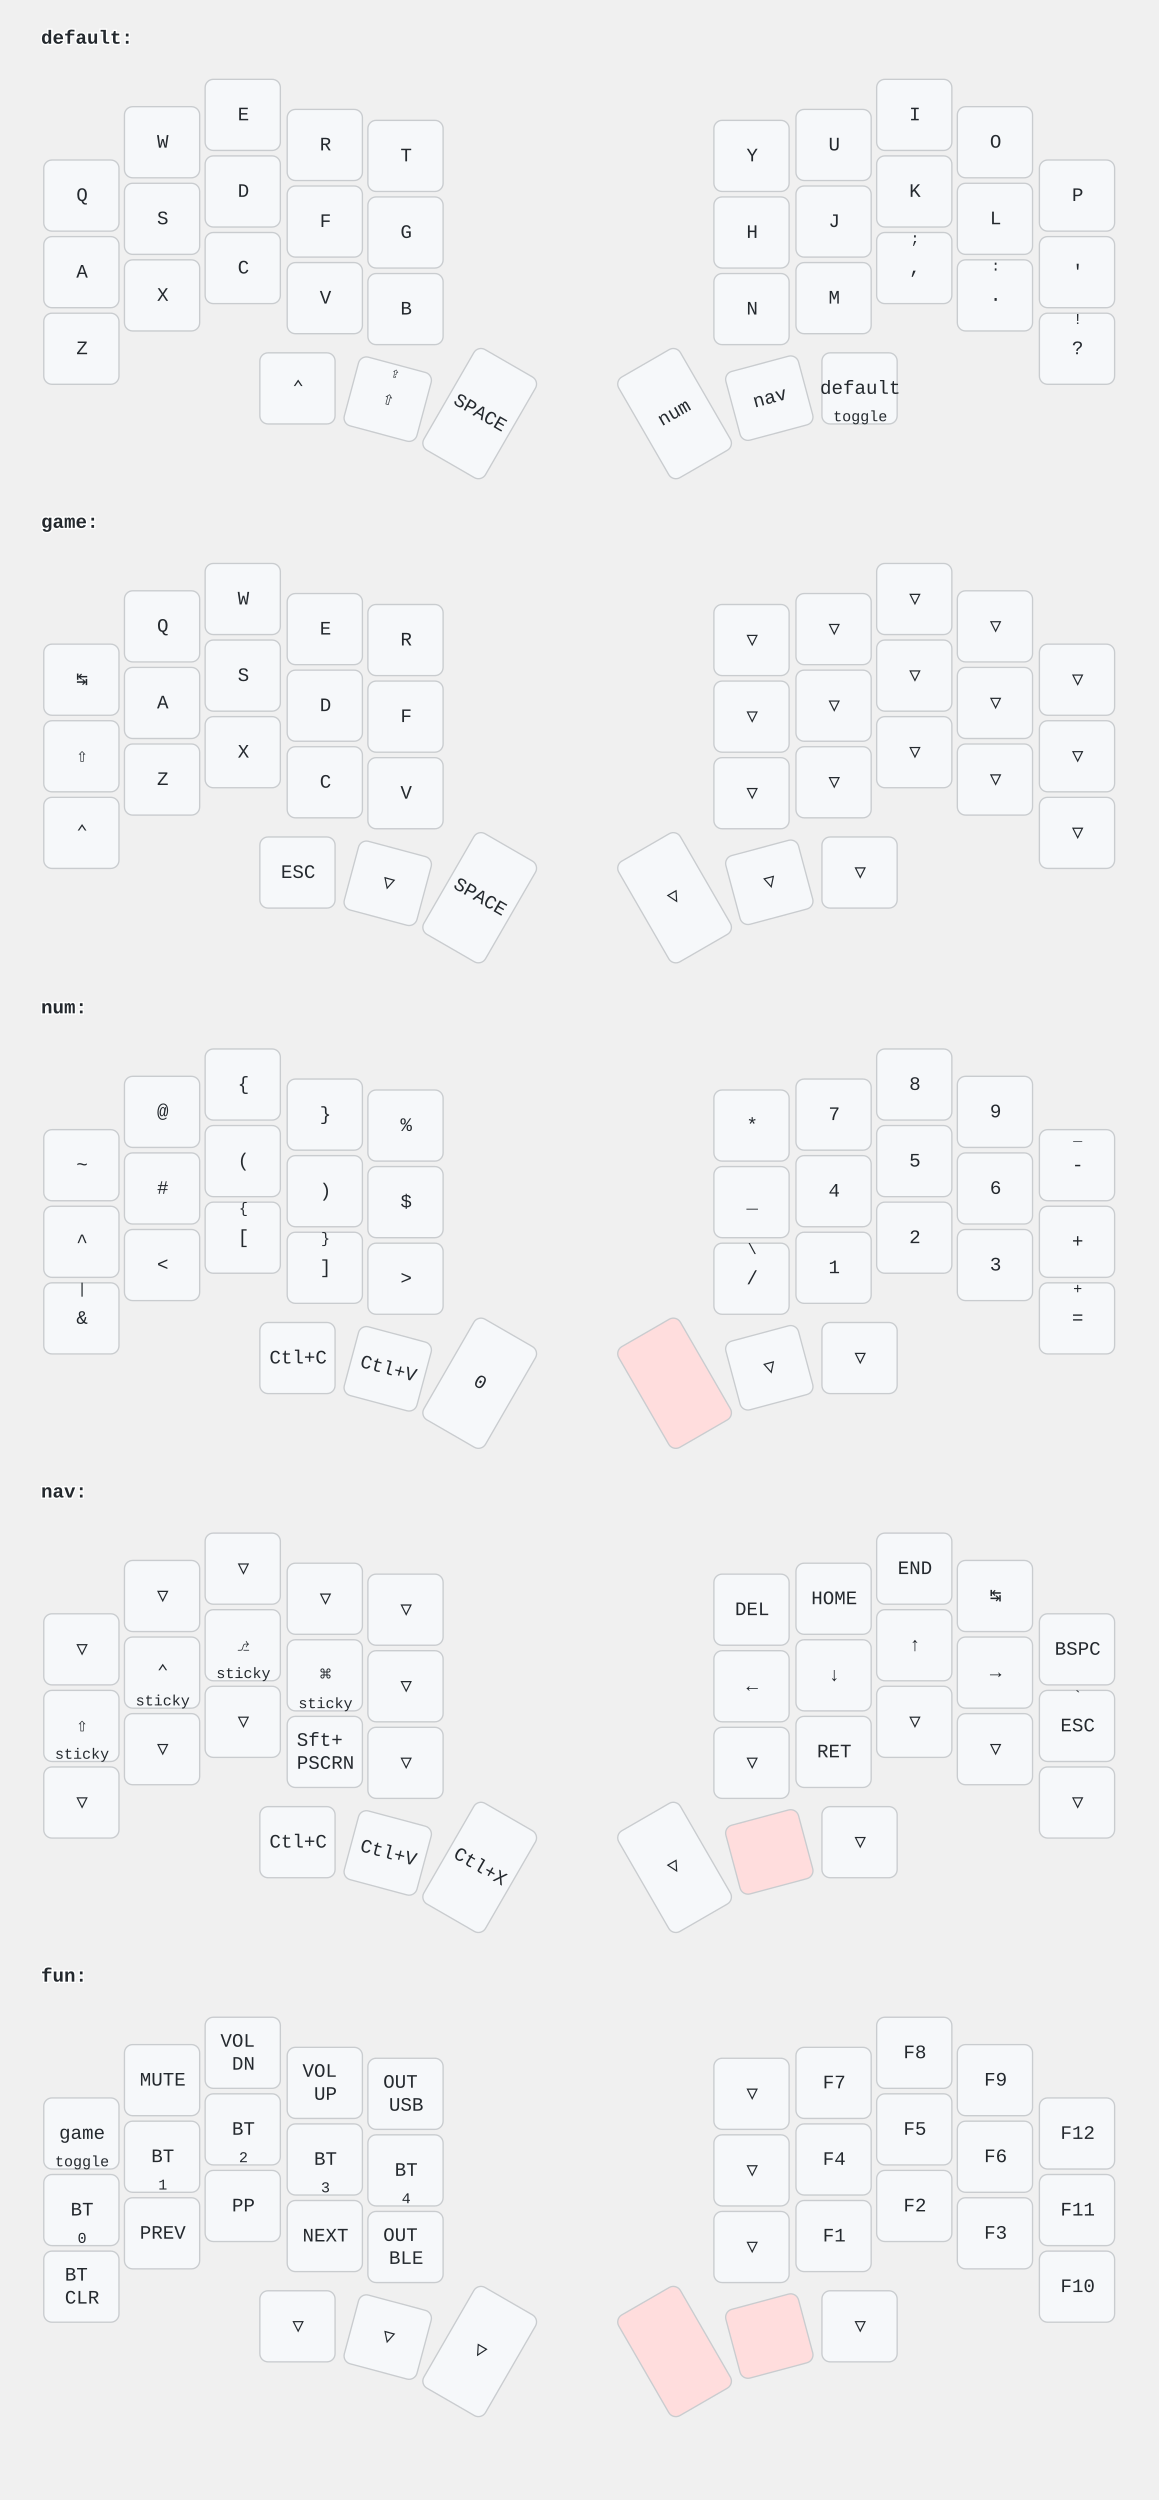
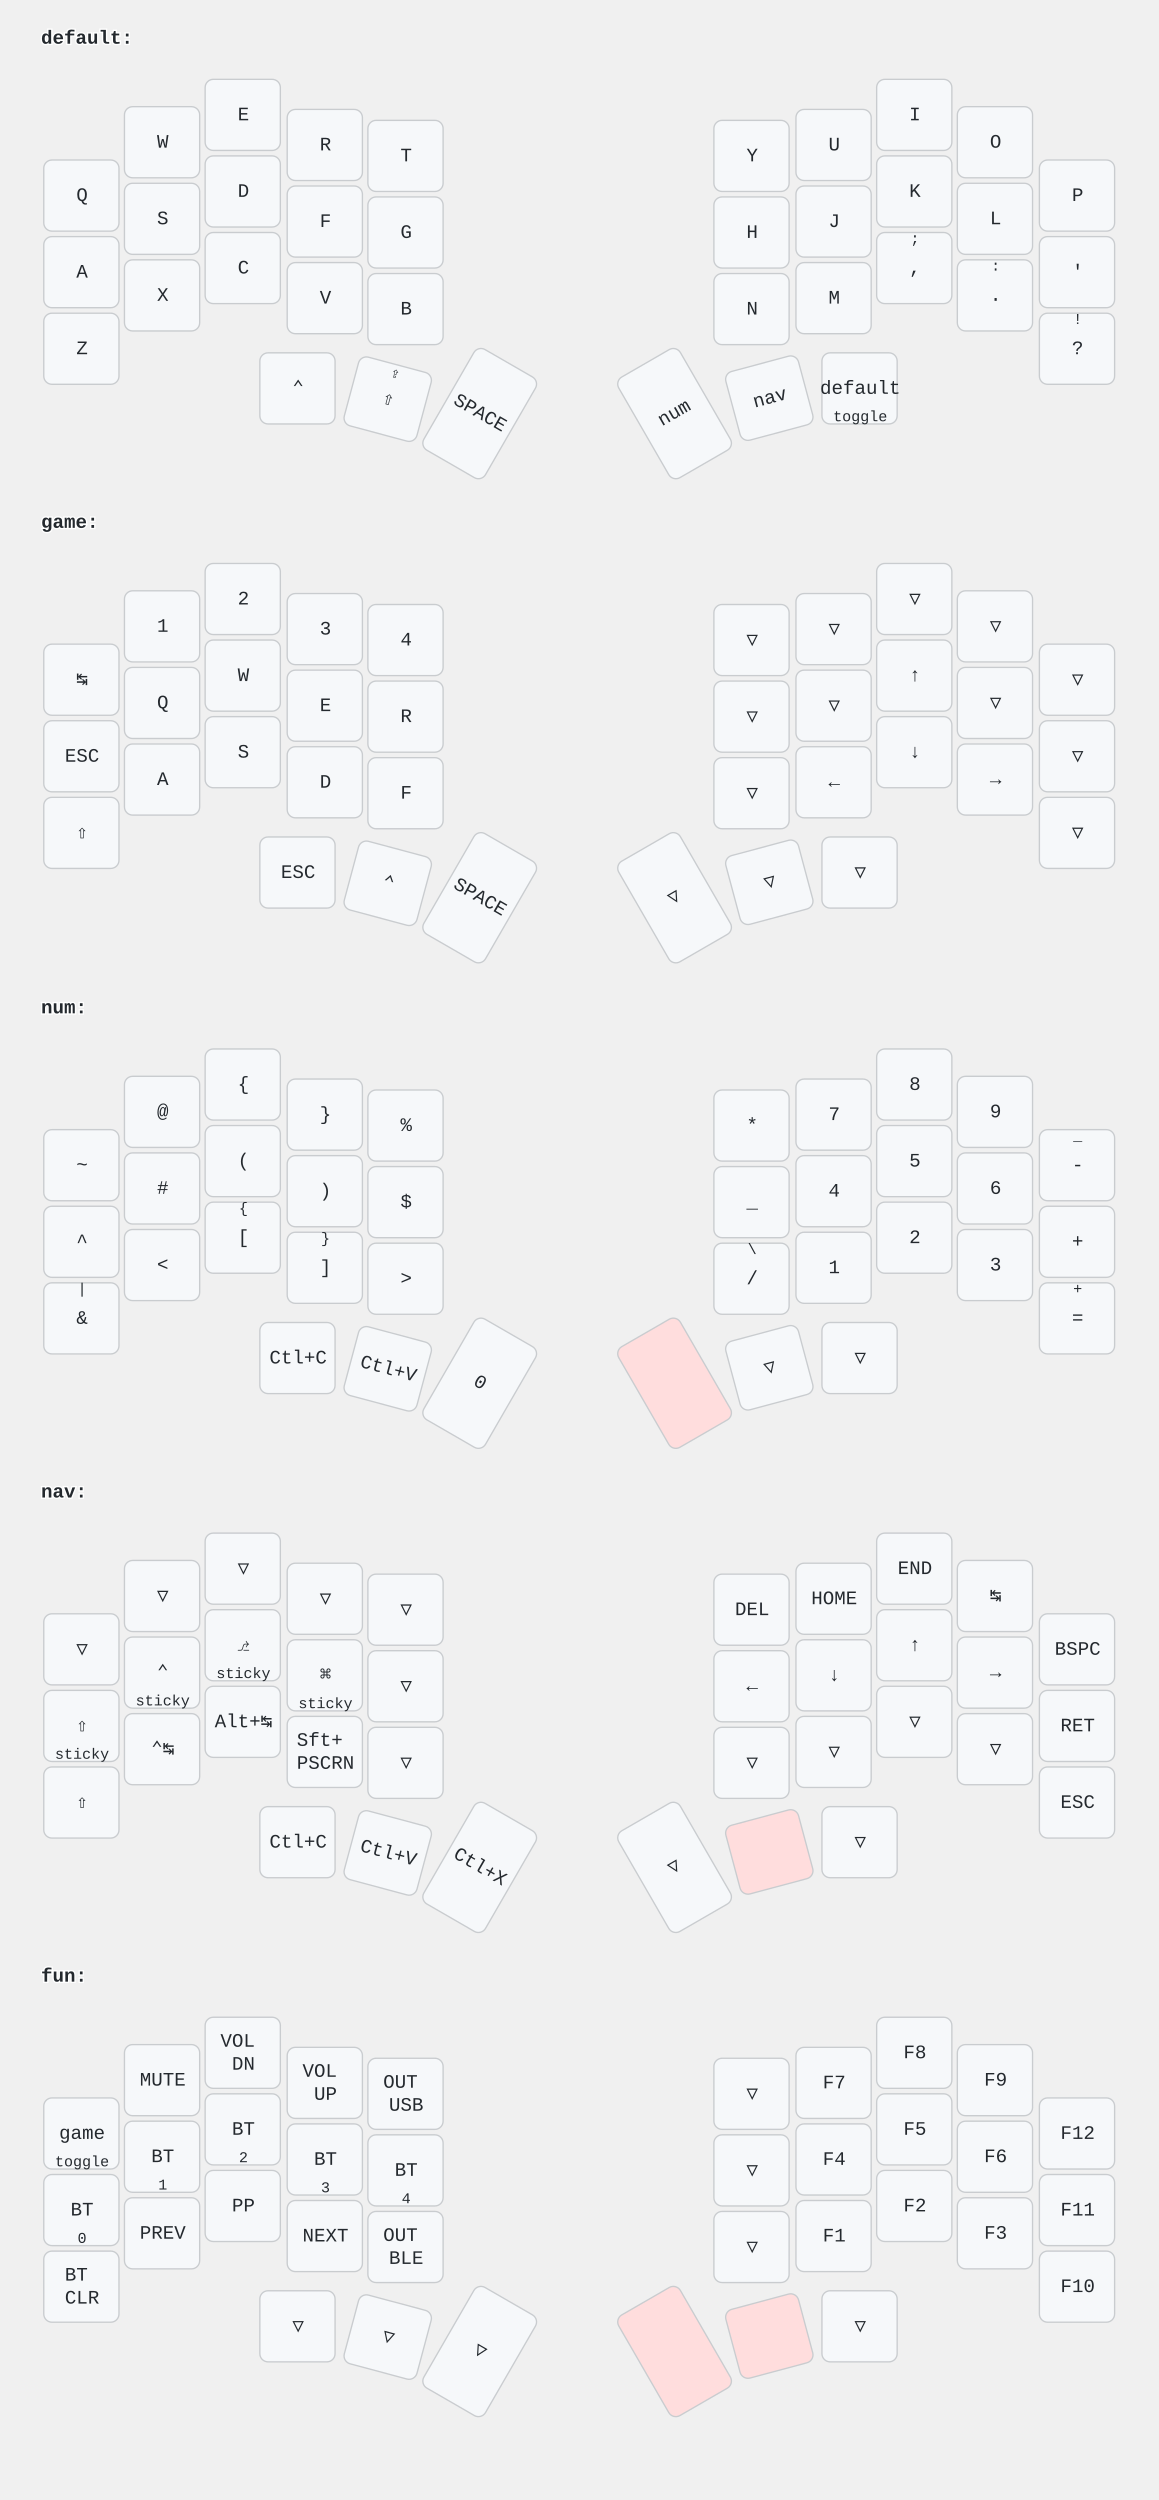
<svg xmlns="http://www.w3.org/2000/svg" width="847" height="1828" viewBox="0 0 847 1828" class="keymap">
  <style>/* font and background color specifications */
svg {
    font-family: SFMono-Regular,Consolas,Liberation Mono,Menlo,monospace;
    font-size: 14px;
    font-kerning: normal;
    text-rendering: optimizeLegibility;
    fill: #24292e;
}

/* default key styling */
rect {
    fill: #f6f8fa;
    stroke: #c9cccf;
    stroke-width: 1;
}

/* color accent for combo boxes */
rect.combo {
    fill: #cdf;
}

/* color accent for held keys */
rect.held, rect.combo.held {
    fill: #fdd;
}

/* color accent for ghost (optional) keys */
rect.ghost, rect.combo.ghost {
    fill: #ddd;
}

text {
    text-anchor: middle;
    dominant-baseline: middle;
}

/* styling for layer labels */
text.label {
    font-weight: bold;
    text-anchor: start;
    stroke: white;
    stroke-width: 2;
    paint-order: stroke;
}

/* styling for combo tap, and key hold/shifted label text */
text.combo, text.hold, text.shifted {
    font-size: 11px;
}

text.hold {
    text-anchor: middle;
    dominant-baseline: auto;
}

text.shifted {
    text-anchor: middle;
    dominant-baseline: hanging;
}

/* styling for hold/shifted label text in combo box */
text.combo.hold, text.combo.shifted {
    font-size: 8px;
}

/* styling for combo dendrons */
path {
    stroke-width: 1;
    stroke: gray;
    fill: none;
}
</style>
  <g transform="translate(30, 0)" class="layer-default">
    <text x="0" y="28" class="label" id="default">default:</text>
    <g transform="translate(0, 56)">
      <g transform="translate(30, 87)" class="key keypos-0">
        <rect rx="6" ry="6" x="-28" y="-26" width="55" height="52" class="key" />
        <text x="0" y="0" class="key tap">Q</text>
      </g>
      <g transform="translate(89, 48)" class="key keypos-1">
        <rect rx="6" ry="6" x="-28" y="-26" width="55" height="52" class="key" />
        <text x="0" y="0" class="key tap">W</text>
      </g>
      <g transform="translate(148, 28)" class="key keypos-2">
        <rect rx="6" ry="6" x="-28" y="-26" width="55" height="52" class="key" />
        <text x="0" y="0" class="key tap">E</text>
      </g>
      <g transform="translate(208, 50)" class="key keypos-3">
        <rect rx="6" ry="6" x="-28" y="-26" width="55" height="52" class="key" />
        <text x="0" y="0" class="key tap">R</text>
      </g>
      <g transform="translate(267, 58)" class="key keypos-4">
        <rect rx="6" ry="6" x="-28" y="-26" width="55" height="52" class="key" />
        <text x="0" y="0" class="key tap">T</text>
      </g>
      <g transform="translate(520, 58)" class="key keypos-5">
        <rect rx="6" ry="6" x="-28" y="-26" width="55" height="52" class="key" />
        <text x="0" y="0" class="key tap">Y</text>
      </g>
      <g transform="translate(580, 50)" class="key keypos-6">
        <rect rx="6" ry="6" x="-28" y="-26" width="55" height="52" class="key" />
        <text x="0" y="0" class="key tap">U</text>
      </g>
      <g transform="translate(639, 28)" class="key keypos-7">
        <rect rx="6" ry="6" x="-28" y="-26" width="55" height="52" class="key" />
        <text x="0" y="0" class="key tap">I</text>
      </g>
      <g transform="translate(698, 48)" class="key keypos-8">
        <rect rx="6" ry="6" x="-28" y="-26" width="55" height="52" class="key" />
        <text x="0" y="0" class="key tap">O</text>
      </g>
      <g transform="translate(758, 87)" class="key keypos-9">
        <rect rx="6" ry="6" x="-28" y="-26" width="55" height="52" class="key" />
        <text x="0" y="0" class="key tap">P</text>
      </g>
      <g transform="translate(30, 143)" class="key keypos-10">
        <rect rx="6" ry="6" x="-28" y="-26" width="55" height="52" class="key" />
        <text x="0" y="0" class="key tap">A</text>
      </g>
      <g transform="translate(89, 104)" class="key keypos-11">
        <rect rx="6" ry="6" x="-28" y="-26" width="55" height="52" class="key" />
        <text x="0" y="0" class="key tap">S</text>
      </g>
      <g transform="translate(148, 84)" class="key keypos-12">
        <rect rx="6" ry="6" x="-28" y="-26" width="55" height="52" class="key" />
        <text x="0" y="0" class="key tap">D</text>
      </g>
      <g transform="translate(208, 106)" class="key keypos-13">
        <rect rx="6" ry="6" x="-28" y="-26" width="55" height="52" class="key" />
        <text x="0" y="0" class="key tap">F</text>
      </g>
      <g transform="translate(267, 114)" class="key keypos-14">
        <rect rx="6" ry="6" x="-28" y="-26" width="55" height="52" class="key" />
        <text x="0" y="0" class="key tap">G</text>
      </g>
      <g transform="translate(520, 114)" class="key keypos-15">
        <rect rx="6" ry="6" x="-28" y="-26" width="55" height="52" class="key" />
        <text x="0" y="0" class="key tap">H</text>
      </g>
      <g transform="translate(580, 106)" class="key keypos-16">
        <rect rx="6" ry="6" x="-28" y="-26" width="55" height="52" class="key" />
        <text x="0" y="0" class="key tap">J</text>
      </g>
      <g transform="translate(639, 84)" class="key keypos-17">
        <rect rx="6" ry="6" x="-28" y="-26" width="55" height="52" class="key" />
        <text x="0" y="0" class="key tap">K</text>
      </g>
      <g transform="translate(698, 104)" class="key keypos-18">
        <rect rx="6" ry="6" x="-28" y="-26" width="55" height="52" class="key" />
        <text x="0" y="0" class="key tap">L</text>
      </g>
      <g transform="translate(758, 143)" class="key keypos-19">
        <rect rx="6" ry="6" x="-28" y="-26" width="55" height="52" class="key" />
        <text x="0" y="0" class="key tap">'</text>
      </g>
      <g transform="translate(30, 199)" class="key keypos-20">
        <rect rx="6" ry="6" x="-28" y="-26" width="55" height="52" class="key" />
        <text x="0" y="0" class="key tap">Z</text>
      </g>
      <g transform="translate(89, 160)" class="key keypos-21">
        <rect rx="6" ry="6" x="-28" y="-26" width="55" height="52" class="key" />
        <text x="0" y="0" class="key tap">X</text>
      </g>
      <g transform="translate(148, 140)" class="key keypos-22">
        <rect rx="6" ry="6" x="-28" y="-26" width="55" height="52" class="key" />
        <text x="0" y="0" class="key tap">C</text>
      </g>
      <g transform="translate(208, 162)" class="key keypos-23">
        <rect rx="6" ry="6" x="-28" y="-26" width="55" height="52" class="key" />
        <text x="0" y="0" class="key tap">V</text>
      </g>
      <g transform="translate(267, 170)" class="key keypos-24">
        <rect rx="6" ry="6" x="-28" y="-26" width="55" height="52" class="key" />
        <text x="0" y="0" class="key tap">B</text>
      </g>
      <g transform="translate(520, 170)" class="key keypos-25">
        <rect rx="6" ry="6" x="-28" y="-26" width="55" height="52" class="key" />
        <text x="0" y="0" class="key tap">N</text>
      </g>
      <g transform="translate(580, 162)" class="key keypos-26">
        <rect rx="6" ry="6" x="-28" y="-26" width="55" height="52" class="key" />
        <text x="0" y="0" class="key tap">M</text>
      </g>
      <g transform="translate(639, 140)" class="key keypos-27">
        <rect rx="6" ry="6" x="-28" y="-26" width="55" height="52" class="key" />
        <text x="0" y="0" class="key tap">,</text>
        <text x="0" y="-24" class="key shifted">;</text>
      </g>
      <g transform="translate(698, 160)" class="key keypos-28">
        <rect rx="6" ry="6" x="-28" y="-26" width="55" height="52" class="key" />
        <text x="0" y="0" class="key tap">.</text>
        <text x="0" y="-24" class="key shifted">:</text>
      </g>
      <g transform="translate(758, 199)" class="key keypos-29">
        <rect rx="6" ry="6" x="-28" y="-26" width="55" height="52" class="key" />
        <text x="0" y="0" class="key tap">?</text>
        <text x="0" y="-24" class="key shifted">!</text>
      </g>
      <g transform="translate(188, 228)" class="key keypos-30">
        <rect rx="6" ry="6" x="-28" y="-26" width="55" height="52" class="key" />
        <text x="0" y="0" class="key tap">⌃</text>
      </g>
      <g transform="translate(254, 236) rotate(15.0)" class="key keypos-31">
        <rect rx="6" ry="6" x="-28" y="-26" width="55" height="52" class="key" />
        <text x="0" y="0" class="key tap">⇧</text>
        <text x="0" y="-24" class="key shifted">⇪</text>
      </g>
      <g transform="translate(321, 246) rotate(30.0)" class="key keypos-32">
        <rect rx="6" ry="6" x="-26" y="-42" width="52" height="85" class="key" />
        <text x="0" y="0" class="key tap">SPACE</text>
      </g>
      <g transform="translate(463, 246) rotate(-30.0)" class="key keypos-33">
        <rect rx="6" ry="6" x="-26" y="-42" width="52" height="85" class="key" />
        <a href="#num">
          <text x="0" y="0" class="key tap layer-activator">num</text>
        </a>
      </g>
      <g transform="translate(533, 235) rotate(-15.0)" class="key keypos-34">
        <rect rx="6" ry="6" x="-28" y="-26" width="55" height="52" class="key" />
        <a href="#nav">
          <text x="0" y="0" class="key tap layer-activator">nav</text>
        </a>
      </g>
      <g transform="translate(599, 228)" class="key keypos-35">
        <rect rx="6" ry="6" x="-28" y="-26" width="55" height="52" class="key" />
        <a href="#default">
          <text x="0" y="0" class="key tap layer-activator">default</text>
        </a>
        <text x="0" y="24" class="key hold">toggle</text>
      </g>
    </g>
  </g>
  <g transform="translate(30, 354)" class="layer-game">
    <text x="0" y="28" class="label" id="game">game:</text>
    <g transform="translate(0, 56)">
      <g transform="translate(30, 87)" class="key keypos-0">
        <rect rx="6" ry="6" x="-28" y="-26" width="55" height="52" class="key" />
        <text x="0" y="0" class="key tap">↹</text>
      </g>
      <g transform="translate(89, 48)" class="key keypos-1">
        <rect rx="6" ry="6" x="-28" y="-26" width="55" height="52" class="key" />
+         <text x="0" y="0" class="key tap">1</text>
+       </g>
+       <g transform="translate(148, 28)" class="key keypos-2">
+         <rect rx="6" ry="6" x="-28" y="-26" width="55" height="52" class="key" />
+         <text x="0" y="0" class="key tap">2</text>
+       </g>
+       <g transform="translate(208, 50)" class="key keypos-3">
+         <rect rx="6" ry="6" x="-28" y="-26" width="55" height="52" class="key" />
+         <text x="0" y="0" class="key tap">3</text>
+       </g>
+       <g transform="translate(267, 58)" class="key keypos-4">
+         <rect rx="6" ry="6" x="-28" y="-26" width="55" height="52" class="key" />
+         <text x="0" y="0" class="key tap">4</text>
+       </g>
+       <g transform="translate(520, 58)" class="key trans keypos-5">
+         <rect rx="6" ry="6" x="-28" y="-26" width="55" height="52" class="key trans" />
+         <text x="0" y="0" class="key trans tap">▽</text>
+       </g>
+       <g transform="translate(580, 50)" class="key trans keypos-6">
+         <rect rx="6" ry="6" x="-28" y="-26" width="55" height="52" class="key trans" />
+         <text x="0" y="0" class="key trans tap">▽</text>
+       </g>
+       <g transform="translate(639, 28)" class="key trans keypos-7">
+         <rect rx="6" ry="6" x="-28" y="-26" width="55" height="52" class="key trans" />
+         <text x="0" y="0" class="key trans tap">▽</text>
+       </g>
+       <g transform="translate(698, 48)" class="key trans keypos-8">
+         <rect rx="6" ry="6" x="-28" y="-26" width="55" height="52" class="key trans" />
+         <text x="0" y="0" class="key trans tap">▽</text>
+       </g>
+       <g transform="translate(758, 87)" class="key trans keypos-9">
+         <rect rx="6" ry="6" x="-28" y="-26" width="55" height="52" class="key trans" />
+         <text x="0" y="0" class="key trans tap">▽</text>
+       </g>
+       <g transform="translate(30, 143)" class="key keypos-10">
+         <rect rx="6" ry="6" x="-28" y="-26" width="55" height="52" class="key" />
+         <text x="0" y="0" class="key tap">ESC</text>
+       </g>
+       <g transform="translate(89, 104)" class="key keypos-11">
+         <rect rx="6" ry="6" x="-28" y="-26" width="55" height="52" class="key" />
        <text x="0" y="0" class="key tap">Q</text>
      </g>
-       <g transform="translate(148, 28)" class="key keypos-2">
+       <g transform="translate(148, 84)" class="key keypos-12">
        <rect rx="6" ry="6" x="-28" y="-26" width="55" height="52" class="key" />
        <text x="0" y="0" class="key tap">W</text>
      </g>
-       <g transform="translate(208, 50)" class="key keypos-3">
+       <g transform="translate(208, 106)" class="key keypos-13">
        <rect rx="6" ry="6" x="-28" y="-26" width="55" height="52" class="key" />
        <text x="0" y="0" class="key tap">E</text>
      </g>
-       <g transform="translate(267, 58)" class="key keypos-4">
+       <g transform="translate(267, 114)" class="key keypos-14">
        <rect rx="6" ry="6" x="-28" y="-26" width="55" height="52" class="key" />
        <text x="0" y="0" class="key tap">R</text>
      </g>
-       <g transform="translate(520, 58)" class="key trans keypos-5">
-         <rect rx="6" ry="6" x="-28" y="-26" width="55" height="52" class="key trans" />
-         <text x="0" y="0" class="key trans tap">▽</text>
-       </g>
-       <g transform="translate(580, 50)" class="key trans keypos-6">
-         <rect rx="6" ry="6" x="-28" y="-26" width="55" height="52" class="key trans" />
-         <text x="0" y="0" class="key trans tap">▽</text>
-       </g>
-       <g transform="translate(639, 28)" class="key trans keypos-7">
-         <rect rx="6" ry="6" x="-28" y="-26" width="55" height="52" class="key trans" />
-         <text x="0" y="0" class="key trans tap">▽</text>
-       </g>
-       <g transform="translate(698, 48)" class="key trans keypos-8">
-         <rect rx="6" ry="6" x="-28" y="-26" width="55" height="52" class="key trans" />
-         <text x="0" y="0" class="key trans tap">▽</text>
-       </g>
-       <g transform="translate(758, 87)" class="key trans keypos-9">
-         <rect rx="6" ry="6" x="-28" y="-26" width="55" height="52" class="key trans" />
-         <text x="0" y="0" class="key trans tap">▽</text>
-       </g>
-       <g transform="translate(30, 143)" class="key keypos-10">
+       <g transform="translate(520, 114)" class="key trans keypos-15">
+         <rect rx="6" ry="6" x="-28" y="-26" width="55" height="52" class="key trans" />
+         <text x="0" y="0" class="key trans tap">▽</text>
+       </g>
+       <g transform="translate(580, 106)" class="key trans keypos-16">
+         <rect rx="6" ry="6" x="-28" y="-26" width="55" height="52" class="key trans" />
+         <text x="0" y="0" class="key trans tap">▽</text>
+       </g>
+       <g transform="translate(639, 84)" class="key keypos-17">
+         <rect rx="6" ry="6" x="-28" y="-26" width="55" height="52" class="key" />
+         <text x="0" y="0" class="key tap">↑</text>
+       </g>
+       <g transform="translate(698, 104)" class="key trans keypos-18">
+         <rect rx="6" ry="6" x="-28" y="-26" width="55" height="52" class="key trans" />
+         <text x="0" y="0" class="key trans tap">▽</text>
+       </g>
+       <g transform="translate(758, 143)" class="key trans keypos-19">
+         <rect rx="6" ry="6" x="-28" y="-26" width="55" height="52" class="key trans" />
+         <text x="0" y="0" class="key trans tap">▽</text>
+       </g>
+       <g transform="translate(30, 199)" class="key keypos-20">
        <rect rx="6" ry="6" x="-28" y="-26" width="55" height="52" class="key" />
        <text x="0" y="0" class="key tap">⇧</text>
      </g>
-       <g transform="translate(89, 104)" class="key keypos-11">
+       <g transform="translate(89, 160)" class="key keypos-21">
        <rect rx="6" ry="6" x="-28" y="-26" width="55" height="52" class="key" />
        <text x="0" y="0" class="key tap">A</text>
      </g>
-       <g transform="translate(148, 84)" class="key keypos-12">
+       <g transform="translate(148, 140)" class="key keypos-22">
        <rect rx="6" ry="6" x="-28" y="-26" width="55" height="52" class="key" />
        <text x="0" y="0" class="key tap">S</text>
      </g>
-       <g transform="translate(208, 106)" class="key keypos-13">
+       <g transform="translate(208, 162)" class="key keypos-23">
        <rect rx="6" ry="6" x="-28" y="-26" width="55" height="52" class="key" />
        <text x="0" y="0" class="key tap">D</text>
      </g>
-       <g transform="translate(267, 114)" class="key keypos-14">
+       <g transform="translate(267, 170)" class="key keypos-24">
        <rect rx="6" ry="6" x="-28" y="-26" width="55" height="52" class="key" />
        <text x="0" y="0" class="key tap">F</text>
      </g>
-       <g transform="translate(520, 114)" class="key trans keypos-15">
-         <rect rx="6" ry="6" x="-28" y="-26" width="55" height="52" class="key trans" />
-         <text x="0" y="0" class="key trans tap">▽</text>
-       </g>
-       <g transform="translate(580, 106)" class="key trans keypos-16">
-         <rect rx="6" ry="6" x="-28" y="-26" width="55" height="52" class="key trans" />
-         <text x="0" y="0" class="key trans tap">▽</text>
-       </g>
-       <g transform="translate(639, 84)" class="key trans keypos-17">
-         <rect rx="6" ry="6" x="-28" y="-26" width="55" height="52" class="key trans" />
-         <text x="0" y="0" class="key trans tap">▽</text>
-       </g>
-       <g transform="translate(698, 104)" class="key trans keypos-18">
-         <rect rx="6" ry="6" x="-28" y="-26" width="55" height="52" class="key trans" />
-         <text x="0" y="0" class="key trans tap">▽</text>
-       </g>
-       <g transform="translate(758, 143)" class="key trans keypos-19">
-         <rect rx="6" ry="6" x="-28" y="-26" width="55" height="52" class="key trans" />
-         <text x="0" y="0" class="key trans tap">▽</text>
-       </g>
-       <g transform="translate(30, 199)" class="key keypos-20">
+       <g transform="translate(520, 170)" class="key trans keypos-25">
+         <rect rx="6" ry="6" x="-28" y="-26" width="55" height="52" class="key trans" />
+         <text x="0" y="0" class="key trans tap">▽</text>
+       </g>
+       <g transform="translate(580, 162)" class="key keypos-26">
+         <rect rx="6" ry="6" x="-28" y="-26" width="55" height="52" class="key" />
+         <text x="0" y="0" class="key tap">←</text>
+       </g>
+       <g transform="translate(639, 140)" class="key keypos-27">
+         <rect rx="6" ry="6" x="-28" y="-26" width="55" height="52" class="key" />
+         <text x="0" y="0" class="key tap">↓</text>
+       </g>
+       <g transform="translate(698, 160)" class="key keypos-28">
+         <rect rx="6" ry="6" x="-28" y="-26" width="55" height="52" class="key" />
+         <text x="0" y="0" class="key tap">→</text>
+       </g>
+       <g transform="translate(758, 199)" class="key trans keypos-29">
+         <rect rx="6" ry="6" x="-28" y="-26" width="55" height="52" class="key trans" />
+         <text x="0" y="0" class="key trans tap">▽</text>
+       </g>
+       <g transform="translate(188, 228)" class="key keypos-30">
+         <rect rx="6" ry="6" x="-28" y="-26" width="55" height="52" class="key" />
+         <text x="0" y="0" class="key tap">ESC</text>
+       </g>
+       <g transform="translate(254, 236) rotate(15.0)" class="key keypos-31">
        <rect rx="6" ry="6" x="-28" y="-26" width="55" height="52" class="key" />
        <text x="0" y="0" class="key tap">⌃</text>
-       </g>
-       <g transform="translate(89, 160)" class="key keypos-21">
-         <rect rx="6" ry="6" x="-28" y="-26" width="55" height="52" class="key" />
-         <text x="0" y="0" class="key tap">Z</text>
-       </g>
-       <g transform="translate(148, 140)" class="key keypos-22">
-         <rect rx="6" ry="6" x="-28" y="-26" width="55" height="52" class="key" />
-         <text x="0" y="0" class="key tap">X</text>
-       </g>
-       <g transform="translate(208, 162)" class="key keypos-23">
-         <rect rx="6" ry="6" x="-28" y="-26" width="55" height="52" class="key" />
-         <text x="0" y="0" class="key tap">C</text>
-       </g>
-       <g transform="translate(267, 170)" class="key keypos-24">
-         <rect rx="6" ry="6" x="-28" y="-26" width="55" height="52" class="key" />
-         <text x="0" y="0" class="key tap">V</text>
-       </g>
-       <g transform="translate(520, 170)" class="key trans keypos-25">
-         <rect rx="6" ry="6" x="-28" y="-26" width="55" height="52" class="key trans" />
-         <text x="0" y="0" class="key trans tap">▽</text>
-       </g>
-       <g transform="translate(580, 162)" class="key trans keypos-26">
-         <rect rx="6" ry="6" x="-28" y="-26" width="55" height="52" class="key trans" />
-         <text x="0" y="0" class="key trans tap">▽</text>
-       </g>
-       <g transform="translate(639, 140)" class="key trans keypos-27">
-         <rect rx="6" ry="6" x="-28" y="-26" width="55" height="52" class="key trans" />
-         <text x="0" y="0" class="key trans tap">▽</text>
-       </g>
-       <g transform="translate(698, 160)" class="key trans keypos-28">
-         <rect rx="6" ry="6" x="-28" y="-26" width="55" height="52" class="key trans" />
-         <text x="0" y="0" class="key trans tap">▽</text>
-       </g>
-       <g transform="translate(758, 199)" class="key trans keypos-29">
-         <rect rx="6" ry="6" x="-28" y="-26" width="55" height="52" class="key trans" />
-         <text x="0" y="0" class="key trans tap">▽</text>
-       </g>
-       <g transform="translate(188, 228)" class="key keypos-30">
-         <rect rx="6" ry="6" x="-28" y="-26" width="55" height="52" class="key" />
-         <text x="0" y="0" class="key tap">ESC</text>
-       </g>
-       <g transform="translate(254, 236) rotate(15.0)" class="key trans keypos-31">
-         <rect rx="6" ry="6" x="-28" y="-26" width="55" height="52" class="key trans" />
-         <text x="0" y="0" class="key trans tap">▽</text>
      </g>
      <g transform="translate(321, 246) rotate(30.0)" class="key keypos-32">
        <rect rx="6" ry="6" x="-26" y="-42" width="52" height="85" class="key" />
        <text x="0" y="0" class="key tap">SPACE</text>
      </g>
      <g transform="translate(463, 246) rotate(-30.0)" class="key trans keypos-33">
        <rect rx="6" ry="6" x="-26" y="-42" width="52" height="85" class="key trans" />
        <text x="0" y="0" class="key trans tap">▽</text>
      </g>
      <g transform="translate(533, 235) rotate(-15.0)" class="key trans keypos-34">
        <rect rx="6" ry="6" x="-28" y="-26" width="55" height="52" class="key trans" />
        <text x="0" y="0" class="key trans tap">▽</text>
      </g>
      <g transform="translate(599, 228)" class="key trans keypos-35">
        <rect rx="6" ry="6" x="-28" y="-26" width="55" height="52" class="key trans" />
        <text x="0" y="0" class="key trans tap">▽</text>
      </g>
    </g>
  </g>
  <g transform="translate(30, 709)" class="layer-num">
    <text x="0" y="28" class="label" id="num">num:</text>
    <g transform="translate(0, 56)">
      <g transform="translate(30, 87)" class="key keypos-0">
        <rect rx="6" ry="6" x="-28" y="-26" width="55" height="52" class="key" />
        <text x="0" y="0" class="key tap">~</text>
      </g>
      <g transform="translate(89, 48)" class="key keypos-1">
        <rect rx="6" ry="6" x="-28" y="-26" width="55" height="52" class="key" />
        <text x="0" y="0" class="key tap">@</text>
      </g>
      <g transform="translate(148, 28)" class="key keypos-2">
        <rect rx="6" ry="6" x="-28" y="-26" width="55" height="52" class="key" />
        <text x="0" y="0" class="key tap">{</text>
      </g>
      <g transform="translate(208, 50)" class="key keypos-3">
        <rect rx="6" ry="6" x="-28" y="-26" width="55" height="52" class="key" />
        <text x="0" y="0" class="key tap">}</text>
      </g>
      <g transform="translate(267, 58)" class="key keypos-4">
        <rect rx="6" ry="6" x="-28" y="-26" width="55" height="52" class="key" />
        <text x="0" y="0" class="key tap">%</text>
      </g>
      <g transform="translate(520, 58)" class="key keypos-5">
        <rect rx="6" ry="6" x="-28" y="-26" width="55" height="52" class="key" />
        <text x="0" y="0" class="key tap">*</text>
      </g>
      <g transform="translate(580, 50)" class="key keypos-6">
        <rect rx="6" ry="6" x="-28" y="-26" width="55" height="52" class="key" />
        <text x="0" y="0" class="key tap">7</text>
      </g>
      <g transform="translate(639, 28)" class="key keypos-7">
        <rect rx="6" ry="6" x="-28" y="-26" width="55" height="52" class="key" />
        <text x="0" y="0" class="key tap">8</text>
      </g>
      <g transform="translate(698, 48)" class="key keypos-8">
        <rect rx="6" ry="6" x="-28" y="-26" width="55" height="52" class="key" />
        <text x="0" y="0" class="key tap">9</text>
      </g>
      <g transform="translate(758, 87)" class="key keypos-9">
        <rect rx="6" ry="6" x="-28" y="-26" width="55" height="52" class="key" />
        <text x="0" y="0" class="key tap">-</text>
        <text x="0" y="-24" class="key shifted">_</text>
      </g>
      <g transform="translate(30, 143)" class="key keypos-10">
        <rect rx="6" ry="6" x="-28" y="-26" width="55" height="52" class="key" />
        <text x="0" y="0" class="key tap">^</text>
      </g>
      <g transform="translate(89, 104)" class="key keypos-11">
        <rect rx="6" ry="6" x="-28" y="-26" width="55" height="52" class="key" />
        <text x="0" y="0" class="key tap">#</text>
      </g>
      <g transform="translate(148, 84)" class="key keypos-12">
        <rect rx="6" ry="6" x="-28" y="-26" width="55" height="52" class="key" />
        <text x="0" y="0" class="key tap">(</text>
      </g>
      <g transform="translate(208, 106)" class="key keypos-13">
        <rect rx="6" ry="6" x="-28" y="-26" width="55" height="52" class="key" />
        <text x="0" y="0" class="key tap">)</text>
      </g>
      <g transform="translate(267, 114)" class="key keypos-14">
        <rect rx="6" ry="6" x="-28" y="-26" width="55" height="52" class="key" />
        <text x="0" y="0" class="key tap">$</text>
      </g>
      <g transform="translate(520, 114)" class="key keypos-15">
        <rect rx="6" ry="6" x="-28" y="-26" width="55" height="52" class="key" />
        <text x="0" y="0" class="key tap">_</text>
      </g>
      <g transform="translate(580, 106)" class="key keypos-16">
        <rect rx="6" ry="6" x="-28" y="-26" width="55" height="52" class="key" />
        <text x="0" y="0" class="key tap">4</text>
      </g>
      <g transform="translate(639, 84)" class="key keypos-17">
        <rect rx="6" ry="6" x="-28" y="-26" width="55" height="52" class="key" />
        <text x="0" y="0" class="key tap">5</text>
      </g>
      <g transform="translate(698, 104)" class="key keypos-18">
        <rect rx="6" ry="6" x="-28" y="-26" width="55" height="52" class="key" />
        <text x="0" y="0" class="key tap">6</text>
      </g>
      <g transform="translate(758, 143)" class="key keypos-19">
        <rect rx="6" ry="6" x="-28" y="-26" width="55" height="52" class="key" />
        <text x="0" y="0" class="key tap">+</text>
      </g>
      <g transform="translate(30, 199)" class="key keypos-20">
        <rect rx="6" ry="6" x="-28" y="-26" width="55" height="52" class="key" />
        <text x="0" y="0" class="key tap">&amp;</text>
        <text x="0" y="-24" class="key shifted">|</text>
      </g>
      <g transform="translate(89, 160)" class="key keypos-21">
        <rect rx="6" ry="6" x="-28" y="-26" width="55" height="52" class="key" />
        <text x="0" y="0" class="key tap">&lt;</text>
      </g>
      <g transform="translate(148, 140)" class="key keypos-22">
        <rect rx="6" ry="6" x="-28" y="-26" width="55" height="52" class="key" />
        <text x="0" y="0" class="key tap">[</text>
        <text x="0" y="-24" class="key shifted">{</text>
      </g>
      <g transform="translate(208, 162)" class="key keypos-23">
        <rect rx="6" ry="6" x="-28" y="-26" width="55" height="52" class="key" />
        <text x="0" y="0" class="key tap">]</text>
        <text x="0" y="-24" class="key shifted">}</text>
      </g>
      <g transform="translate(267, 170)" class="key keypos-24">
        <rect rx="6" ry="6" x="-28" y="-26" width="55" height="52" class="key" />
        <text x="0" y="0" class="key tap">&gt;</text>
      </g>
      <g transform="translate(520, 170)" class="key keypos-25">
        <rect rx="6" ry="6" x="-28" y="-26" width="55" height="52" class="key" />
        <text x="0" y="0" class="key tap">/</text>
        <text x="0" y="-24" class="key shifted">\</text>
      </g>
      <g transform="translate(580, 162)" class="key keypos-26">
        <rect rx="6" ry="6" x="-28" y="-26" width="55" height="52" class="key" />
        <text x="0" y="0" class="key tap">1</text>
      </g>
      <g transform="translate(639, 140)" class="key keypos-27">
        <rect rx="6" ry="6" x="-28" y="-26" width="55" height="52" class="key" />
        <text x="0" y="0" class="key tap">2</text>
      </g>
      <g transform="translate(698, 160)" class="key keypos-28">
        <rect rx="6" ry="6" x="-28" y="-26" width="55" height="52" class="key" />
        <text x="0" y="0" class="key tap">3</text>
      </g>
      <g transform="translate(758, 199)" class="key keypos-29">
        <rect rx="6" ry="6" x="-28" y="-26" width="55" height="52" class="key" />
        <text x="0" y="0" class="key tap">=</text>
        <text x="0" y="-24" class="key shifted">+</text>
      </g>
      <g transform="translate(188, 228)" class="key keypos-30">
        <rect rx="6" ry="6" x="-28" y="-26" width="55" height="52" class="key" />
        <text x="0" y="0" class="key tap">Ctl+C</text>
      </g>
      <g transform="translate(254, 236) rotate(15.0)" class="key keypos-31">
        <rect rx="6" ry="6" x="-28" y="-26" width="55" height="52" class="key" />
        <text x="0" y="0" class="key tap">Ctl+V</text>
      </g>
      <g transform="translate(321, 246) rotate(30.0)" class="key keypos-32">
        <rect rx="6" ry="6" x="-26" y="-42" width="52" height="85" class="key" />
        <text x="0" y="0" class="key tap">0</text>
      </g>
      <g transform="translate(463, 246) rotate(-30.0)" class="key held keypos-33">
        <rect rx="6" ry="6" x="-26" y="-42" width="52" height="85" class="key held" />
      </g>
      <g transform="translate(533, 235) rotate(-15.0)" class="key trans keypos-34">
        <rect rx="6" ry="6" x="-28" y="-26" width="55" height="52" class="key trans" />
        <text x="0" y="0" class="key trans tap">▽</text>
      </g>
      <g transform="translate(599, 228)" class="key trans keypos-35">
        <rect rx="6" ry="6" x="-28" y="-26" width="55" height="52" class="key trans" />
        <text x="0" y="0" class="key trans tap">▽</text>
      </g>
    </g>
  </g>
  <g transform="translate(30, 1063)" class="layer-nav">
    <text x="0" y="28" class="label" id="nav">nav:</text>
    <g transform="translate(0, 56)">
      <g transform="translate(30, 87)" class="key trans keypos-0">
        <rect rx="6" ry="6" x="-28" y="-26" width="55" height="52" class="key trans" />
        <text x="0" y="0" class="key trans tap">▽</text>
      </g>
      <g transform="translate(89, 48)" class="key trans keypos-1">
        <rect rx="6" ry="6" x="-28" y="-26" width="55" height="52" class="key trans" />
        <text x="0" y="0" class="key trans tap">▽</text>
      </g>
      <g transform="translate(148, 28)" class="key trans keypos-2">
        <rect rx="6" ry="6" x="-28" y="-26" width="55" height="52" class="key trans" />
        <text x="0" y="0" class="key trans tap">▽</text>
      </g>
      <g transform="translate(208, 50)" class="key trans keypos-3">
        <rect rx="6" ry="6" x="-28" y="-26" width="55" height="52" class="key trans" />
        <text x="0" y="0" class="key trans tap">▽</text>
      </g>
      <g transform="translate(267, 58)" class="key trans keypos-4">
        <rect rx="6" ry="6" x="-28" y="-26" width="55" height="52" class="key trans" />
        <text x="0" y="0" class="key trans tap">▽</text>
      </g>
      <g transform="translate(520, 58)" class="key keypos-5">
        <rect rx="6" ry="6" x="-28" y="-26" width="55" height="52" class="key" />
        <text x="0" y="0" class="key tap">DEL</text>
      </g>
      <g transform="translate(580, 50)" class="key keypos-6">
        <rect rx="6" ry="6" x="-28" y="-26" width="55" height="52" class="key" />
        <text x="0" y="0" class="key tap">HOME</text>
      </g>
      <g transform="translate(639, 28)" class="key keypos-7">
        <rect rx="6" ry="6" x="-28" y="-26" width="55" height="52" class="key" />
        <text x="0" y="0" class="key tap">END</text>
      </g>
      <g transform="translate(698, 48)" class="key keypos-8">
        <rect rx="6" ry="6" x="-28" y="-26" width="55" height="52" class="key" />
        <text x="0" y="0" class="key tap">↹</text>
      </g>
      <g transform="translate(758, 87)" class="key keypos-9">
        <rect rx="6" ry="6" x="-28" y="-26" width="55" height="52" class="key" />
        <text x="0" y="0" class="key tap">BSPC</text>
      </g>
      <g transform="translate(30, 143)" class="key keypos-10">
        <rect rx="6" ry="6" x="-28" y="-26" width="55" height="52" class="key" />
        <text x="0" y="0" class="key tap">⇧</text>
        <text x="0" y="24" class="key hold">sticky</text>
      </g>
      <g transform="translate(89, 104)" class="key keypos-11">
        <rect rx="6" ry="6" x="-28" y="-26" width="55" height="52" class="key" />
        <text x="0" y="0" class="key tap">⌃</text>
        <text x="0" y="24" class="key hold">sticky</text>
      </g>
      <g transform="translate(148, 84)" class="key keypos-12">
        <rect rx="6" ry="6" x="-28" y="-26" width="55" height="52" class="key" />
        <text x="0" y="0" class="key tap">⎇</text>
        <text x="0" y="24" class="key hold">sticky</text>
      </g>
      <g transform="translate(208, 106)" class="key keypos-13">
        <rect rx="6" ry="6" x="-28" y="-26" width="55" height="52" class="key" />
        <text x="0" y="0" class="key tap">⌘</text>
        <text x="0" y="24" class="key hold">sticky</text>
      </g>
      <g transform="translate(267, 114)" class="key trans keypos-14">
        <rect rx="6" ry="6" x="-28" y="-26" width="55" height="52" class="key trans" />
        <text x="0" y="0" class="key trans tap">▽</text>
      </g>
      <g transform="translate(520, 114)" class="key keypos-15">
        <rect rx="6" ry="6" x="-28" y="-26" width="55" height="52" class="key" />
        <text x="0" y="0" class="key tap">←</text>
      </g>
      <g transform="translate(580, 106)" class="key keypos-16">
        <rect rx="6" ry="6" x="-28" y="-26" width="55" height="52" class="key" />
        <text x="0" y="0" class="key tap">↓</text>
      </g>
      <g transform="translate(639, 84)" class="key keypos-17">
        <rect rx="6" ry="6" x="-28" y="-26" width="55" height="52" class="key" />
        <text x="0" y="0" class="key tap">↑</text>
      </g>
      <g transform="translate(698, 104)" class="key keypos-18">
        <rect rx="6" ry="6" x="-28" y="-26" width="55" height="52" class="key" />
        <text x="0" y="0" class="key tap">→</text>
      </g>
      <g transform="translate(758, 143)" class="key keypos-19">
        <rect rx="6" ry="6" x="-28" y="-26" width="55" height="52" class="key" />
-         <text x="0" y="0" class="key tap">ESC</text>
-         <text x="0" y="-24" class="key shifted">`</text>
-       </g>
-       <g transform="translate(30, 199)" class="key trans keypos-20">
-         <rect rx="6" ry="6" x="-28" y="-26" width="55" height="52" class="key trans" />
-         <text x="0" y="0" class="key trans tap">▽</text>
-       </g>
-       <g transform="translate(89, 160)" class="key trans keypos-21">
-         <rect rx="6" ry="6" x="-28" y="-26" width="55" height="52" class="key trans" />
-         <text x="0" y="0" class="key trans tap">▽</text>
-       </g>
-       <g transform="translate(148, 140)" class="key trans keypos-22">
-         <rect rx="6" ry="6" x="-28" y="-26" width="55" height="52" class="key trans" />
-         <text x="0" y="0" class="key trans tap">▽</text>
+         <text x="0" y="0" class="key tap">RET</text>
+       </g>
+       <g transform="translate(30, 199)" class="key keypos-20">
+         <rect rx="6" ry="6" x="-28" y="-26" width="55" height="52" class="key" />
+         <text x="0" y="0" class="key tap">⇧</text>
+       </g>
+       <g transform="translate(89, 160)" class="key keypos-21">
+         <rect rx="6" ry="6" x="-28" y="-26" width="55" height="52" class="key" />
+         <text x="0" y="0" class="key tap">⌃↹</text>
+       </g>
+       <g transform="translate(148, 140)" class="key keypos-22">
+         <rect rx="6" ry="6" x="-28" y="-26" width="55" height="52" class="key" />
+         <text x="0" y="0" class="key tap">Alt+↹</text>
      </g>
      <g transform="translate(208, 162)" class="key keypos-23">
        <rect rx="6" ry="6" x="-28" y="-26" width="55" height="52" class="key" />
        <text x="0" y="0" class="key tap">
          <tspan x="0" dy="-0.6em">Sft+</tspan>
          <tspan x="0" dy="1.2em">PSCRN</tspan>
        </text>
      </g>
      <g transform="translate(267, 170)" class="key trans keypos-24">
        <rect rx="6" ry="6" x="-28" y="-26" width="55" height="52" class="key trans" />
        <text x="0" y="0" class="key trans tap">▽</text>
      </g>
      <g transform="translate(520, 170)" class="key trans keypos-25">
        <rect rx="6" ry="6" x="-28" y="-26" width="55" height="52" class="key trans" />
        <text x="0" y="0" class="key trans tap">▽</text>
      </g>
-       <g transform="translate(580, 162)" class="key keypos-26">
-         <rect rx="6" ry="6" x="-28" y="-26" width="55" height="52" class="key" />
-         <text x="0" y="0" class="key tap">RET</text>
+       <g transform="translate(580, 162)" class="key trans keypos-26">
+         <rect rx="6" ry="6" x="-28" y="-26" width="55" height="52" class="key trans" />
+         <text x="0" y="0" class="key trans tap">▽</text>
      </g>
      <g transform="translate(639, 140)" class="key trans keypos-27">
        <rect rx="6" ry="6" x="-28" y="-26" width="55" height="52" class="key trans" />
        <text x="0" y="0" class="key trans tap">▽</text>
      </g>
      <g transform="translate(698, 160)" class="key trans keypos-28">
        <rect rx="6" ry="6" x="-28" y="-26" width="55" height="52" class="key trans" />
        <text x="0" y="0" class="key trans tap">▽</text>
      </g>
-       <g transform="translate(758, 199)" class="key trans keypos-29">
-         <rect rx="6" ry="6" x="-28" y="-26" width="55" height="52" class="key trans" />
-         <text x="0" y="0" class="key trans tap">▽</text>
+       <g transform="translate(758, 199)" class="key keypos-29">
+         <rect rx="6" ry="6" x="-28" y="-26" width="55" height="52" class="key" />
+         <text x="0" y="0" class="key tap">ESC</text>
      </g>
      <g transform="translate(188, 228)" class="key keypos-30">
        <rect rx="6" ry="6" x="-28" y="-26" width="55" height="52" class="key" />
        <text x="0" y="0" class="key tap">Ctl+C</text>
      </g>
      <g transform="translate(254, 236) rotate(15.0)" class="key keypos-31">
        <rect rx="6" ry="6" x="-28" y="-26" width="55" height="52" class="key" />
        <text x="0" y="0" class="key tap">Ctl+V</text>
      </g>
      <g transform="translate(321, 246) rotate(30.0)" class="key keypos-32">
        <rect rx="6" ry="6" x="-26" y="-42" width="52" height="85" class="key" />
        <text x="0" y="0" class="key tap">Ctl+X</text>
      </g>
      <g transform="translate(463, 246) rotate(-30.0)" class="key trans keypos-33">
        <rect rx="6" ry="6" x="-26" y="-42" width="52" height="85" class="key trans" />
        <text x="0" y="0" class="key trans tap">▽</text>
      </g>
      <g transform="translate(533, 235) rotate(-15.0)" class="key held keypos-34">
        <rect rx="6" ry="6" x="-28" y="-26" width="55" height="52" class="key held" />
      </g>
      <g transform="translate(599, 228)" class="key trans keypos-35">
        <rect rx="6" ry="6" x="-28" y="-26" width="55" height="52" class="key trans" />
        <text x="0" y="0" class="key trans tap">▽</text>
      </g>
    </g>
  </g>
  <g transform="translate(30, 1417)" class="layer-fun">
    <text x="0" y="28" class="label" id="fun">fun:</text>
    <g transform="translate(0, 56)">
      <g transform="translate(30, 87)" class="key keypos-0">
        <rect rx="6" ry="6" x="-28" y="-26" width="55" height="52" class="key" />
        <a href="#game">
          <text x="0" y="0" class="key tap layer-activator">game</text>
        </a>
        <text x="0" y="24" class="key hold">toggle</text>
      </g>
      <g transform="translate(89, 48)" class="key keypos-1">
        <rect rx="6" ry="6" x="-28" y="-26" width="55" height="52" class="key" />
        <text x="0" y="0" class="key tap">MUTE</text>
      </g>
      <g transform="translate(148, 28)" class="key keypos-2">
        <rect rx="6" ry="6" x="-28" y="-26" width="55" height="52" class="key" />
        <text x="0" y="0" class="key tap">
          <tspan x="0" dy="-0.6em">VOL</tspan>
          <tspan x="0" dy="1.2em">DN</tspan>
        </text>
      </g>
      <g transform="translate(208, 50)" class="key keypos-3">
        <rect rx="6" ry="6" x="-28" y="-26" width="55" height="52" class="key" />
        <text x="0" y="0" class="key tap">
          <tspan x="0" dy="-0.6em">VOL</tspan>
          <tspan x="0" dy="1.2em">UP</tspan>
        </text>
      </g>
      <g transform="translate(267, 58)" class="key keypos-4">
        <rect rx="6" ry="6" x="-28" y="-26" width="55" height="52" class="key" />
        <text x="0" y="0" class="key tap">
          <tspan x="0" dy="-0.6em">OUT</tspan>
          <tspan x="0" dy="1.2em">USB</tspan>
        </text>
      </g>
      <g transform="translate(520, 58)" class="key trans keypos-5">
        <rect rx="6" ry="6" x="-28" y="-26" width="55" height="52" class="key trans" />
        <text x="0" y="0" class="key trans tap">▽</text>
      </g>
      <g transform="translate(580, 50)" class="key keypos-6">
        <rect rx="6" ry="6" x="-28" y="-26" width="55" height="52" class="key" />
        <text x="0" y="0" class="key tap">F7</text>
      </g>
      <g transform="translate(639, 28)" class="key keypos-7">
        <rect rx="6" ry="6" x="-28" y="-26" width="55" height="52" class="key" />
        <text x="0" y="0" class="key tap">F8</text>
      </g>
      <g transform="translate(698, 48)" class="key keypos-8">
        <rect rx="6" ry="6" x="-28" y="-26" width="55" height="52" class="key" />
        <text x="0" y="0" class="key tap">F9</text>
      </g>
      <g transform="translate(758, 87)" class="key keypos-9">
        <rect rx="6" ry="6" x="-28" y="-26" width="55" height="52" class="key" />
        <text x="0" y="0" class="key tap">F12</text>
      </g>
      <g transform="translate(30, 143)" class="key keypos-10">
        <rect rx="6" ry="6" x="-28" y="-26" width="55" height="52" class="key" />
        <text x="0" y="0" class="key tap">BT</text>
        <text x="0" y="24" class="key hold">0</text>
      </g>
      <g transform="translate(89, 104)" class="key keypos-11">
        <rect rx="6" ry="6" x="-28" y="-26" width="55" height="52" class="key" />
        <text x="0" y="0" class="key tap">BT</text>
        <text x="0" y="24" class="key hold">1</text>
      </g>
      <g transform="translate(148, 84)" class="key keypos-12">
        <rect rx="6" ry="6" x="-28" y="-26" width="55" height="52" class="key" />
        <text x="0" y="0" class="key tap">BT</text>
        <text x="0" y="24" class="key hold">2</text>
      </g>
      <g transform="translate(208, 106)" class="key keypos-13">
        <rect rx="6" ry="6" x="-28" y="-26" width="55" height="52" class="key" />
        <text x="0" y="0" class="key tap">BT</text>
        <text x="0" y="24" class="key hold">3</text>
      </g>
      <g transform="translate(267, 114)" class="key keypos-14">
        <rect rx="6" ry="6" x="-28" y="-26" width="55" height="52" class="key" />
        <text x="0" y="0" class="key tap">BT</text>
        <text x="0" y="24" class="key hold">4</text>
      </g>
      <g transform="translate(520, 114)" class="key trans keypos-15">
        <rect rx="6" ry="6" x="-28" y="-26" width="55" height="52" class="key trans" />
        <text x="0" y="0" class="key trans tap">▽</text>
      </g>
      <g transform="translate(580, 106)" class="key keypos-16">
        <rect rx="6" ry="6" x="-28" y="-26" width="55" height="52" class="key" />
        <text x="0" y="0" class="key tap">F4</text>
      </g>
      <g transform="translate(639, 84)" class="key keypos-17">
        <rect rx="6" ry="6" x="-28" y="-26" width="55" height="52" class="key" />
        <text x="0" y="0" class="key tap">F5</text>
      </g>
      <g transform="translate(698, 104)" class="key keypos-18">
        <rect rx="6" ry="6" x="-28" y="-26" width="55" height="52" class="key" />
        <text x="0" y="0" class="key tap">F6</text>
      </g>
      <g transform="translate(758, 143)" class="key keypos-19">
        <rect rx="6" ry="6" x="-28" y="-26" width="55" height="52" class="key" />
        <text x="0" y="0" class="key tap">F11</text>
      </g>
      <g transform="translate(30, 199)" class="key keypos-20">
        <rect rx="6" ry="6" x="-28" y="-26" width="55" height="52" class="key" />
        <text x="0" y="0" class="key tap">
          <tspan x="0" dy="-0.6em">BT</tspan>
          <tspan x="0" dy="1.2em">CLR</tspan>
        </text>
      </g>
      <g transform="translate(89, 160)" class="key keypos-21">
        <rect rx="6" ry="6" x="-28" y="-26" width="55" height="52" class="key" />
        <text x="0" y="0" class="key tap">PREV</text>
      </g>
      <g transform="translate(148, 140)" class="key keypos-22">
        <rect rx="6" ry="6" x="-28" y="-26" width="55" height="52" class="key" />
        <text x="0" y="0" class="key tap">PP</text>
      </g>
      <g transform="translate(208, 162)" class="key keypos-23">
        <rect rx="6" ry="6" x="-28" y="-26" width="55" height="52" class="key" />
        <text x="0" y="0" class="key tap">NEXT</text>
      </g>
      <g transform="translate(267, 170)" class="key keypos-24">
        <rect rx="6" ry="6" x="-28" y="-26" width="55" height="52" class="key" />
        <text x="0" y="0" class="key tap">
          <tspan x="0" dy="-0.6em">OUT</tspan>
          <tspan x="0" dy="1.2em">BLE</tspan>
        </text>
      </g>
      <g transform="translate(520, 170)" class="key trans keypos-25">
        <rect rx="6" ry="6" x="-28" y="-26" width="55" height="52" class="key trans" />
        <text x="0" y="0" class="key trans tap">▽</text>
      </g>
      <g transform="translate(580, 162)" class="key keypos-26">
        <rect rx="6" ry="6" x="-28" y="-26" width="55" height="52" class="key" />
        <text x="0" y="0" class="key tap">F1</text>
      </g>
      <g transform="translate(639, 140)" class="key keypos-27">
        <rect rx="6" ry="6" x="-28" y="-26" width="55" height="52" class="key" />
        <text x="0" y="0" class="key tap">F2</text>
      </g>
      <g transform="translate(698, 160)" class="key keypos-28">
        <rect rx="6" ry="6" x="-28" y="-26" width="55" height="52" class="key" />
        <text x="0" y="0" class="key tap">F3</text>
      </g>
      <g transform="translate(758, 199)" class="key keypos-29">
        <rect rx="6" ry="6" x="-28" y="-26" width="55" height="52" class="key" />
        <text x="0" y="0" class="key tap">F10</text>
      </g>
      <g transform="translate(188, 228)" class="key trans keypos-30">
        <rect rx="6" ry="6" x="-28" y="-26" width="55" height="52" class="key trans" />
        <text x="0" y="0" class="key trans tap">▽</text>
      </g>
      <g transform="translate(254, 236) rotate(15.0)" class="key trans keypos-31">
        <rect rx="6" ry="6" x="-28" y="-26" width="55" height="52" class="key trans" />
        <text x="0" y="0" class="key trans tap">▽</text>
      </g>
      <g transform="translate(321, 246) rotate(30.0)" class="key trans keypos-32">
        <rect rx="6" ry="6" x="-26" y="-42" width="52" height="85" class="key trans" />
        <text x="0" y="0" class="key trans tap">▽</text>
      </g>
      <g transform="translate(463, 246) rotate(-30.0)" class="key held keypos-33">
        <rect rx="6" ry="6" x="-26" y="-42" width="52" height="85" class="key held" />
      </g>
      <g transform="translate(533, 235) rotate(-15.0)" class="key held keypos-34">
        <rect rx="6" ry="6" x="-28" y="-26" width="55" height="52" class="key held" />
      </g>
      <g transform="translate(599, 228)" class="key trans keypos-35">
        <rect rx="6" ry="6" x="-28" y="-26" width="55" height="52" class="key trans" />
        <text x="0" y="0" class="key trans tap">▽</text>
      </g>
    </g>
  </g>
</svg>
